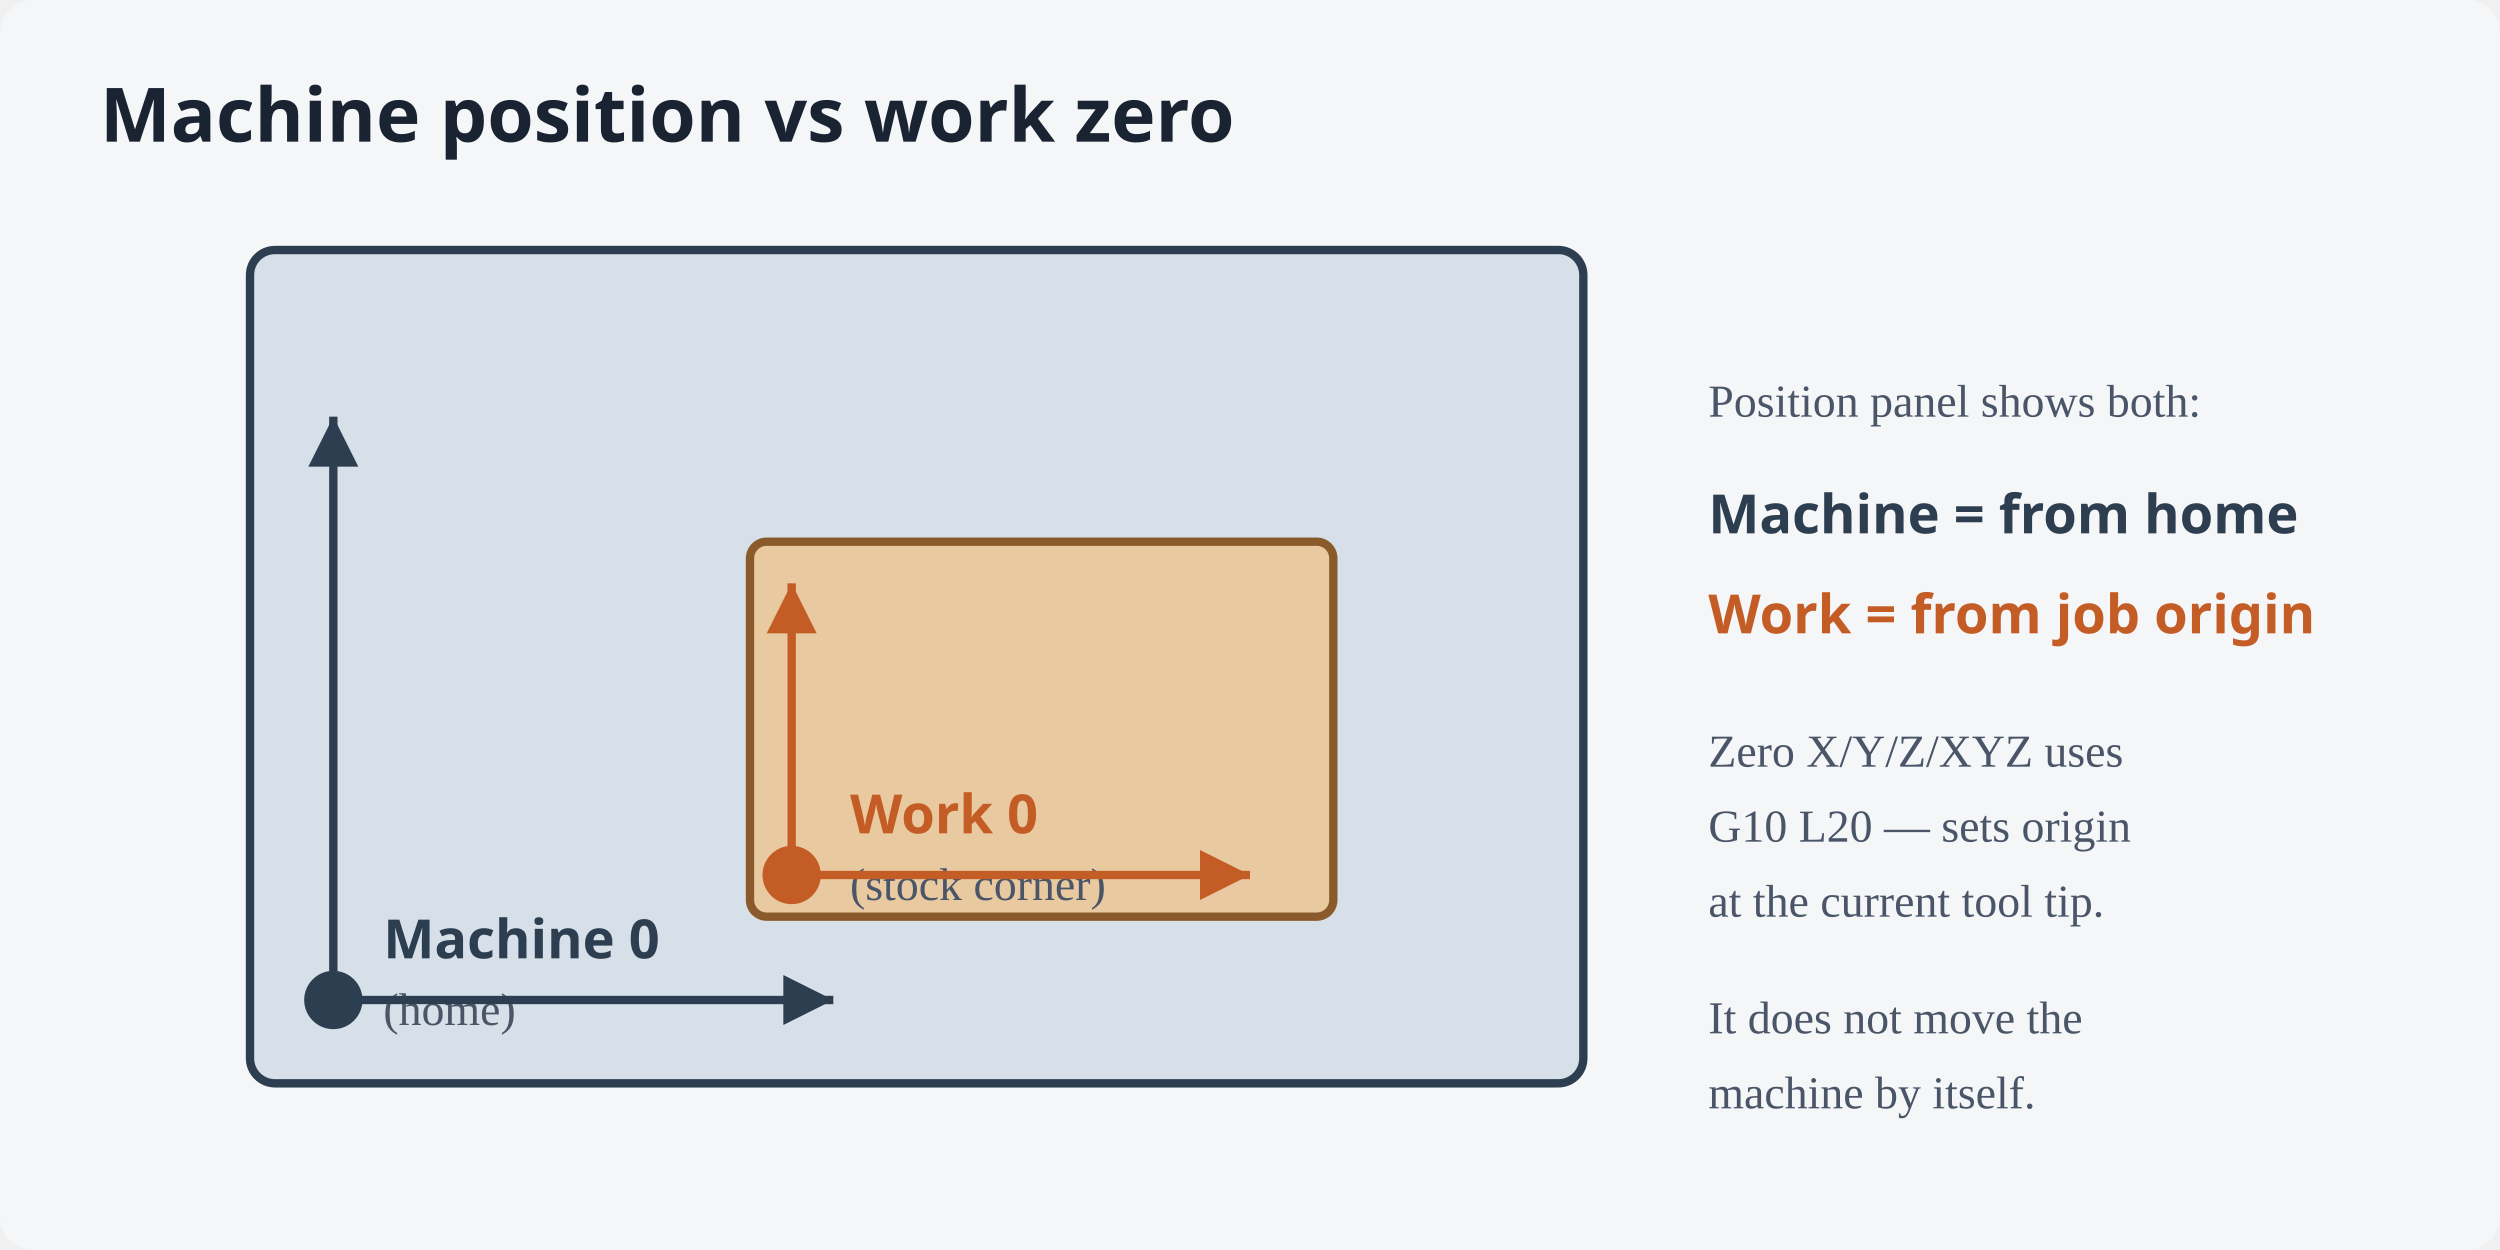
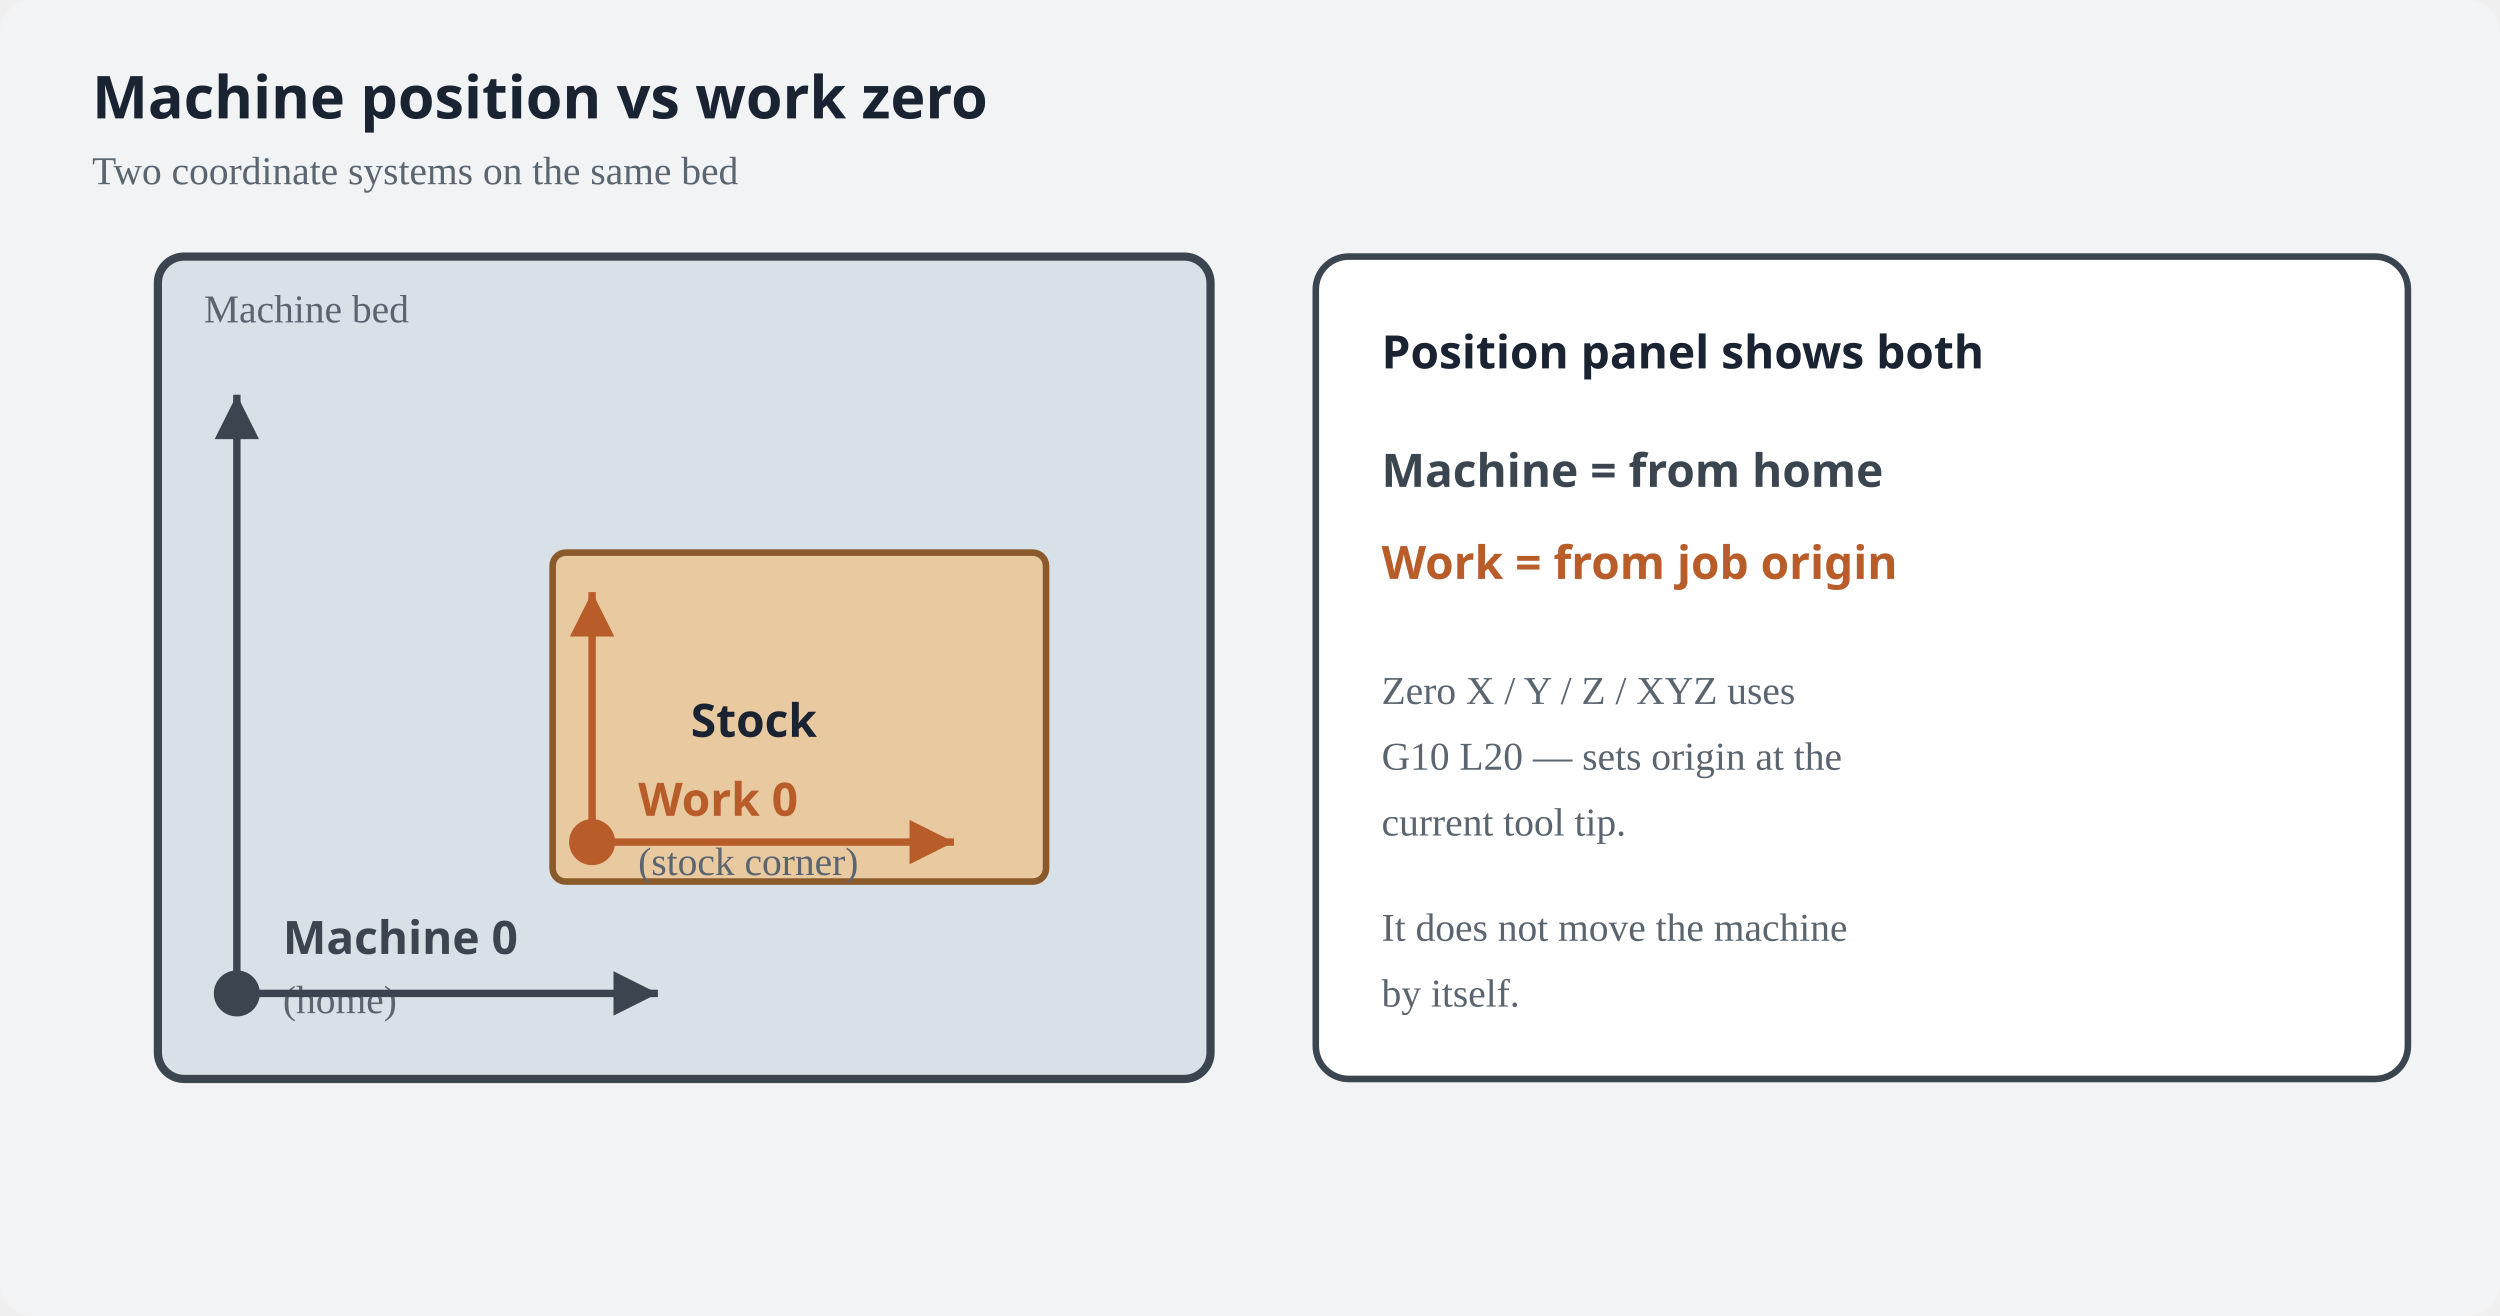
- <svg xmlns="http://www.w3.org/2000/svg" viewBox="0 0 600 300" role="img" aria-labelledby="t d">
+ <svg xmlns="http://www.w3.org/2000/svg" viewBox="0 0 760 400" role="img" aria-labelledby="t d">
  <defs>
    <style>
-       .bg { fill: #f4f6f8; }
-       .bed { fill: #d7e0e8; stroke: #2c3e50; stroke-width: 2; }
+       .bg { fill: #f1f3f5; }
+       .bed { fill: #d8e0e8; stroke: #3a4550; stroke-width: 2.5; }
      .stock { fill: #e8c9a0; stroke: #8a5a2b; stroke-width: 2; }
-       .lab { font-family: system-ui,Segoe UI,sans-serif; fill: #1a2332; font-size: 13px; }
+       .panel { fill: #ffffff; stroke: #3a4550; stroke-width: 2; }
+       .lab { font-family: system-ui, "Segoe UI", sans-serif; fill: #1a2332; font-size: 14px; }
      .title { font-size: 18px; font-weight: 700; }
-       .m { fill: #2c3e50; font-weight: 700; }
-       .w { fill: #c45c26; font-weight: 700; }
-       .tiny { font-size: 11px; fill: #4a5568; }
-       .axis-m { stroke: #2c3e50; stroke-width: 2; marker-end: url(#am); }
-       .axis-w { stroke: #c45c26; stroke-width: 2; marker-end: url(#aw); }
+       .m { fill: #3a4550; font-weight: 700; }
+       .w { fill: #b85c2a; font-weight: 700; }
+       .tiny { font-size: 12px; fill: #5a6570; }
+       .axis-m { stroke: #3a4550; stroke-width: 2.25; marker-end: url(#am); }
+       .axis-w { stroke: #b85c2a; stroke-width: 2.25; marker-end: url(#aw); }
    </style>
    <marker id="am" markerWidth="8" markerHeight="8" refX="6" refY="3" orient="auto">
-       <path d="M0,0 L6,3 L0,6 Z" fill="#2c3e50" />
+       <path d="M0,0 L6,3 L0,6 Z" fill="#3a4550" />
    </marker>
    <marker id="aw" markerWidth="8" markerHeight="8" refX="6" refY="3" orient="auto">
-       <path d="M0,0 L6,3 L0,6 Z" fill="#c45c26" />
+       <path d="M0,0 L6,3 L0,6 Z" fill="#b85c2a" />
    </marker>
  </defs>
-   <rect class="bg" width="600" height="300" rx="8" />
-   <text class="lab title" x="24" y="34">Machine position vs work zero</text>
-   <rect class="bed" x="60" y="60" width="320" height="200" rx="6" />
-   <rect class="stock" x="180" y="130" width="140" height="90" rx="4" />
-   <circle cx="80" cy="240" r="7" fill="#2c3e50" />
-   <text class="lab m" x="92" y="230">Machine 0</text>
-   <text class="tiny" x="92" y="246">(home)</text>
-   <line class="axis-m" x1="80" y1="240" x2="200" y2="240" />
-   <line class="axis-m" x1="80" y1="240" x2="80" y2="100" />
-   <circle cx="190" cy="210" r="7" fill="#c45c26" />
-   <text class="lab w" x="204" y="200">Work 0</text>
-   <text class="tiny" x="204" y="216">(stock corner)</text>
-   <line class="axis-w" x1="190" y1="210" x2="300" y2="210" />
-   <line class="axis-w" x1="190" y1="210" x2="190" y2="140" />
-   <text class="tiny" x="410" y="100">Position panel shows both:</text>
-   <text class="lab m" x="410" y="128">Machine = from home</text>
-   <text class="lab w" x="410" y="152">Work = from job origin</text>
-   <text class="tiny" x="410" y="184">Zero X/Y/Z/XYZ uses</text>
-   <text class="tiny" x="410" y="202">G10 L20 — sets origin</text>
-   <text class="tiny" x="410" y="220">at the current tool tip.</text>
-   <text class="tiny" x="410" y="248">It does not move the</text>
-   <text class="tiny" x="410" y="266">machine by itself.</text>
+   <rect class="bg" width="760" height="400" rx="10" />
+   <text class="lab title" x="28" y="36">Machine position vs work zero</text>
+   <text class="tiny" x="28" y="56">Two coordinate systems on the same bed</text>
+   <rect class="bed" x="48" y="78" width="320" height="250" rx="8" />
+   <text class="tiny" x="62" y="98">Machine bed</text>
+   <rect class="stock" x="168" y="168" width="150" height="100" rx="4" />
+   <text class="lab" x="210" y="224" font-weight="700">Stock</text>
+   <circle cx="72" cy="302" r="7" fill="#3a4550" />
+   <text class="lab m" x="86" y="290">Machine 0</text>
+   <text class="tiny" x="86" y="308">(home)</text>
+   <line class="axis-m" x1="72" y1="302" x2="200" y2="302" />
+   <line class="axis-m" x1="72" y1="302" x2="72" y2="120" />
+   <circle cx="180" cy="256" r="7" fill="#b85c2a" />
+   <text class="lab w" x="194" y="248">Work 0</text>
+   <text class="tiny" x="194" y="266">(stock corner)</text>
+   <line class="axis-w" x1="180" y1="256" x2="290" y2="256" />
+   <line class="axis-w" x1="180" y1="256" x2="180" y2="180" />
+   <rect class="panel" x="400" y="78" width="332" height="250" rx="10" />
+   <text class="lab" x="420" y="112" font-weight="700">Position panel shows both</text>
+   <text class="lab m" x="420" y="148">Machine = from home</text>
+   <text class="lab w" x="420" y="176">Work = from job origin</text>
+   <text class="tiny" x="420" y="214">Zero X / Y / Z / XYZ uses</text>
+   <text class="tiny" x="420" y="234">G10 L20 — sets origin at the</text>
+   <text class="tiny" x="420" y="254">current tool tip.</text>
+   <text class="tiny" x="420" y="286">It does not move the machine</text>
+   <text class="tiny" x="420" y="306">by itself.</text>
</svg>
